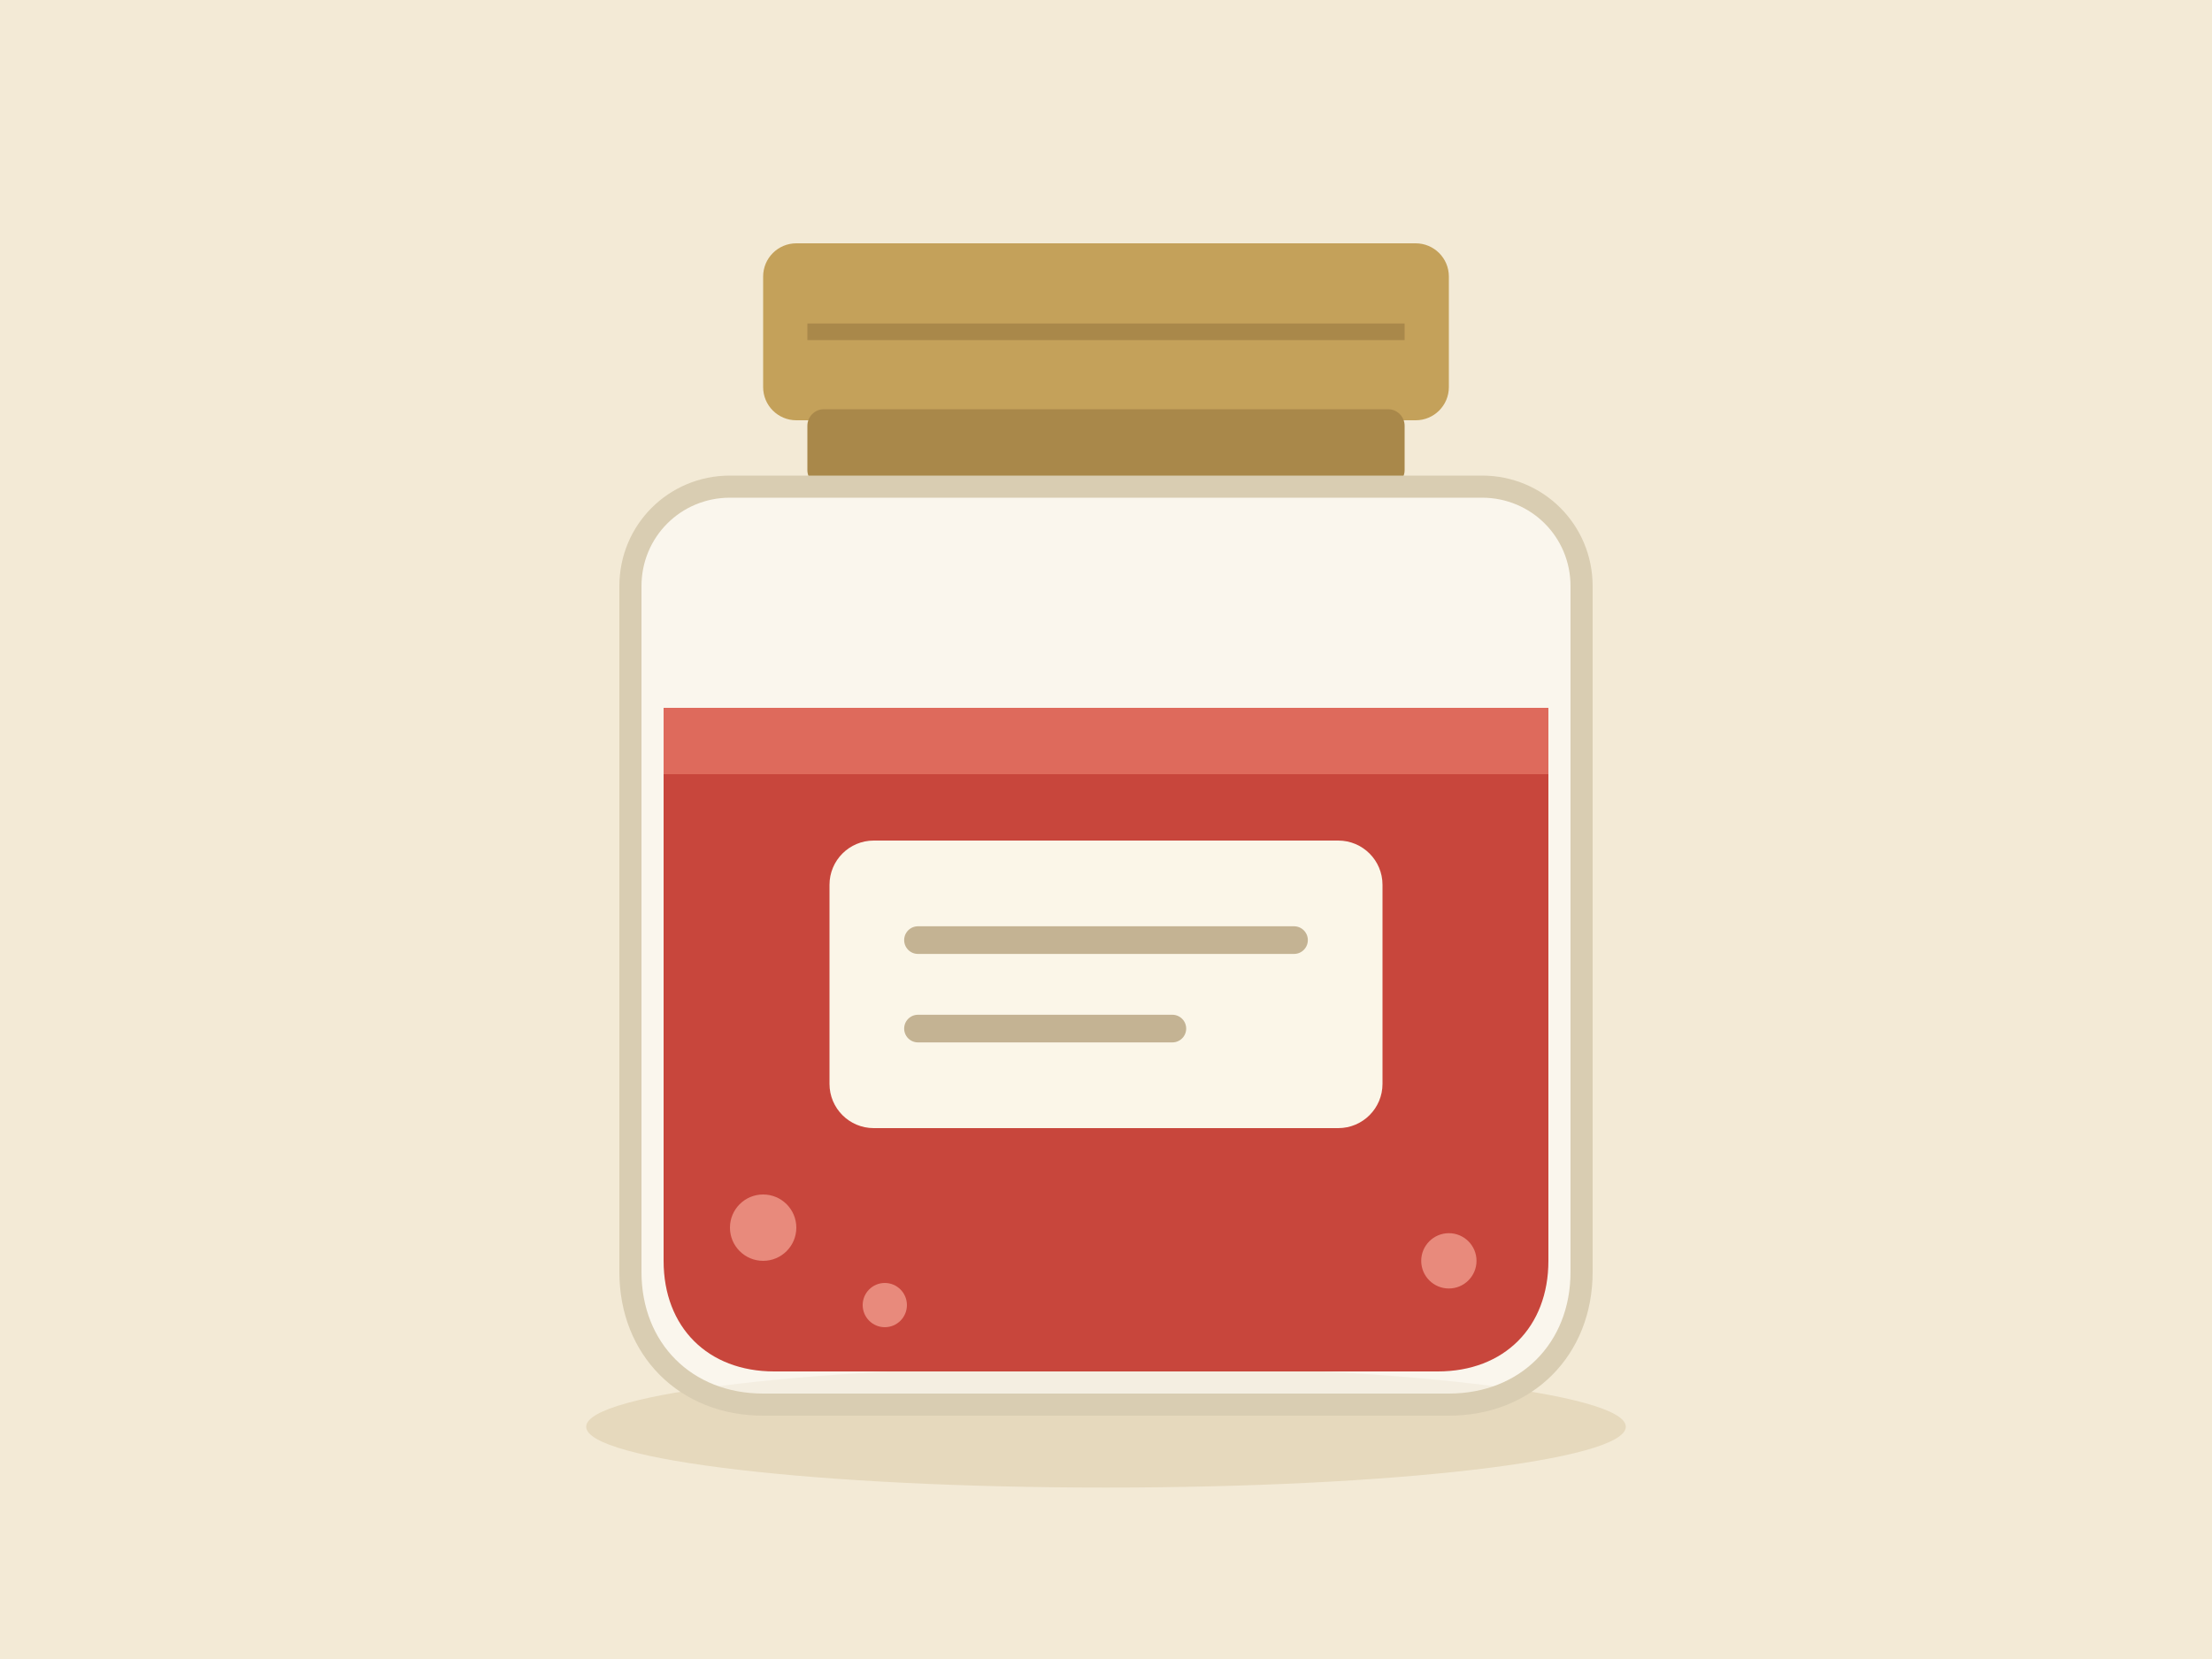
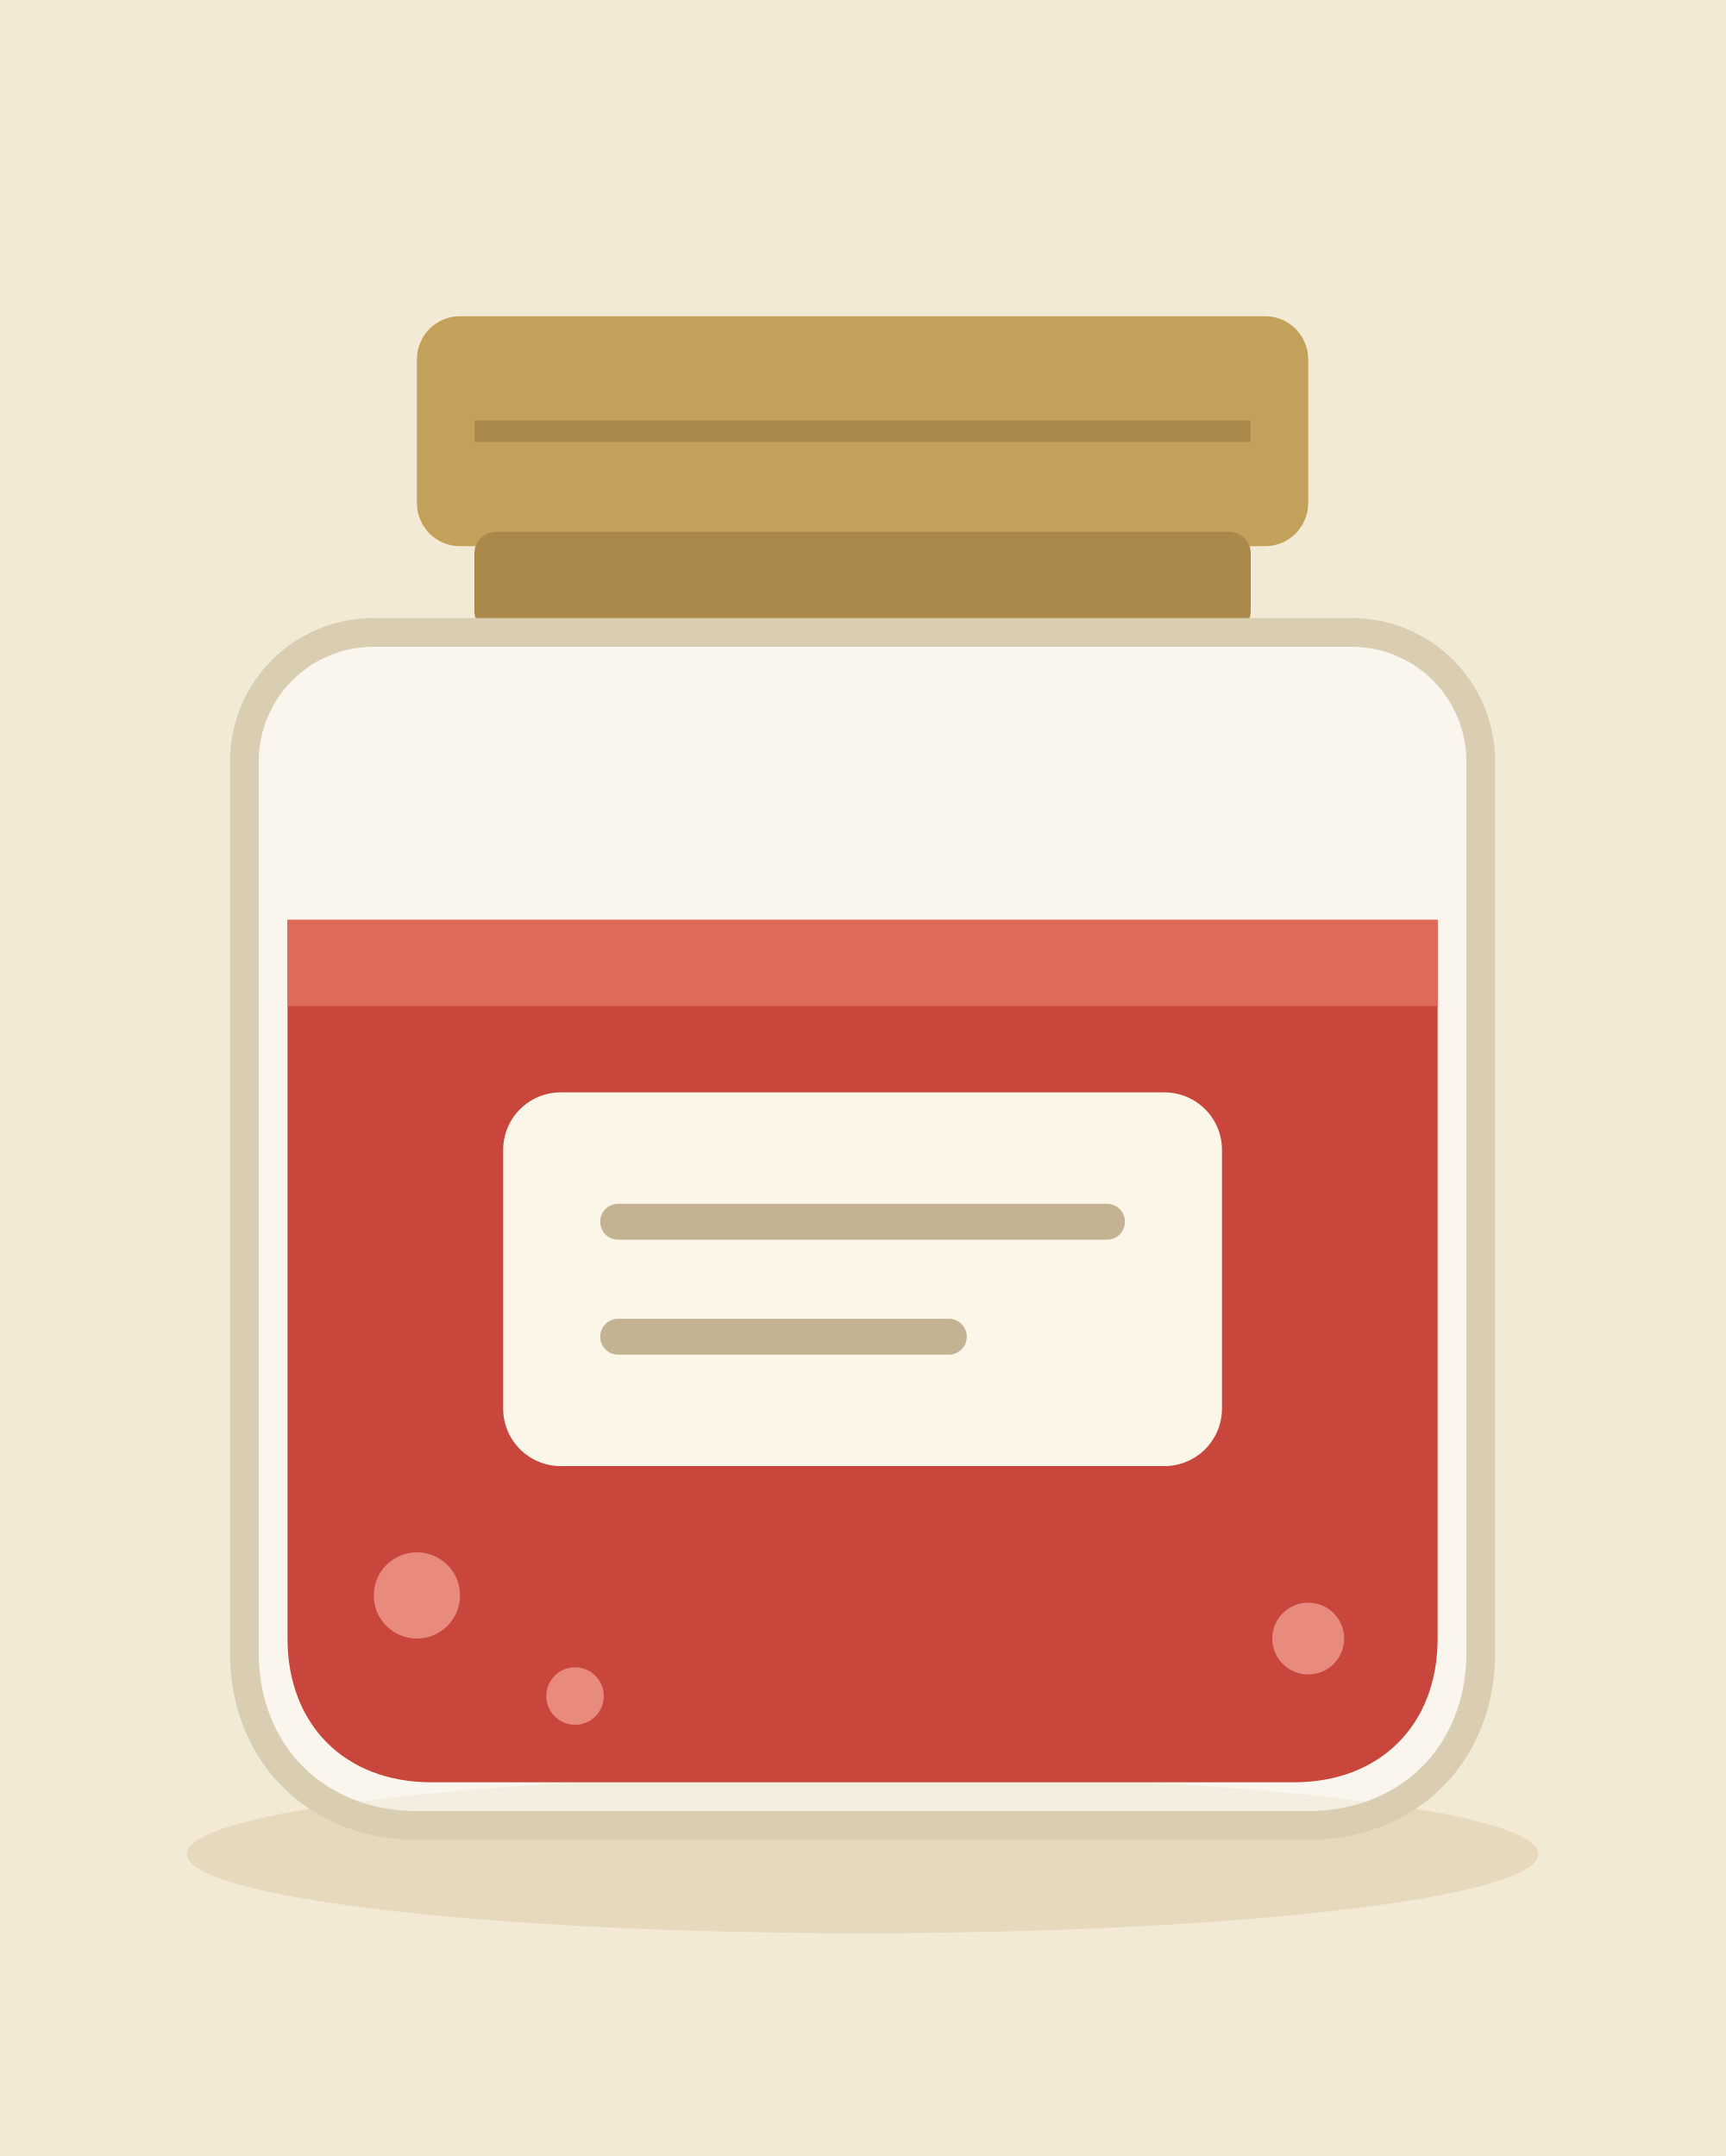
- <svg xmlns="http://www.w3.org/2000/svg" viewBox="0 0 400 300">
+ <svg xmlns="http://www.w3.org/2000/svg" viewBox="80 0 240 300">
  <rect width="400" height="300" fill="#f3ead6" />
  <ellipse cx="200" cy="258" rx="94" ry="11" fill="#e6d9bd" />
  <rect x="138" y="44" width="124" height="32" rx="6" fill="#c4a15a" />
  <path d="M146 60h108" stroke="#a9884a" stroke-width="3" />
  <rect x="146" y="74" width="108" height="14" rx="3" fill="#a9884a" />
  <path d="M132 88h136c10 0 18 8 18 18v124c0 14-10 24-24 24H138c-14 0-24-10-24-24V106c0-10 8-18 18-18z" fill="#ffffff" fill-opacity=".55" stroke="#d9cdb2" stroke-width="4" />
  <path d="M120 128h160v100c0 12-8 20-20 20H140c-12 0-20-8-20-20z" fill="#c8463c" />
  <path d="M120 128h160v12H120z" fill="#de6a5c" />
  <rect x="150" y="152" width="100" height="52" rx="8" fill="#fbf6e8" />
  <path d="M166 170h68M166 186h46" stroke="#c4b393" stroke-width="5" stroke-linecap="round" />
  <g fill="#e88a7c">
    <circle cx="138" cy="222" r="6" />
    <circle cx="262" cy="228" r="5" />
    <circle cx="160" cy="236" r="4" />
  </g>
</svg>
